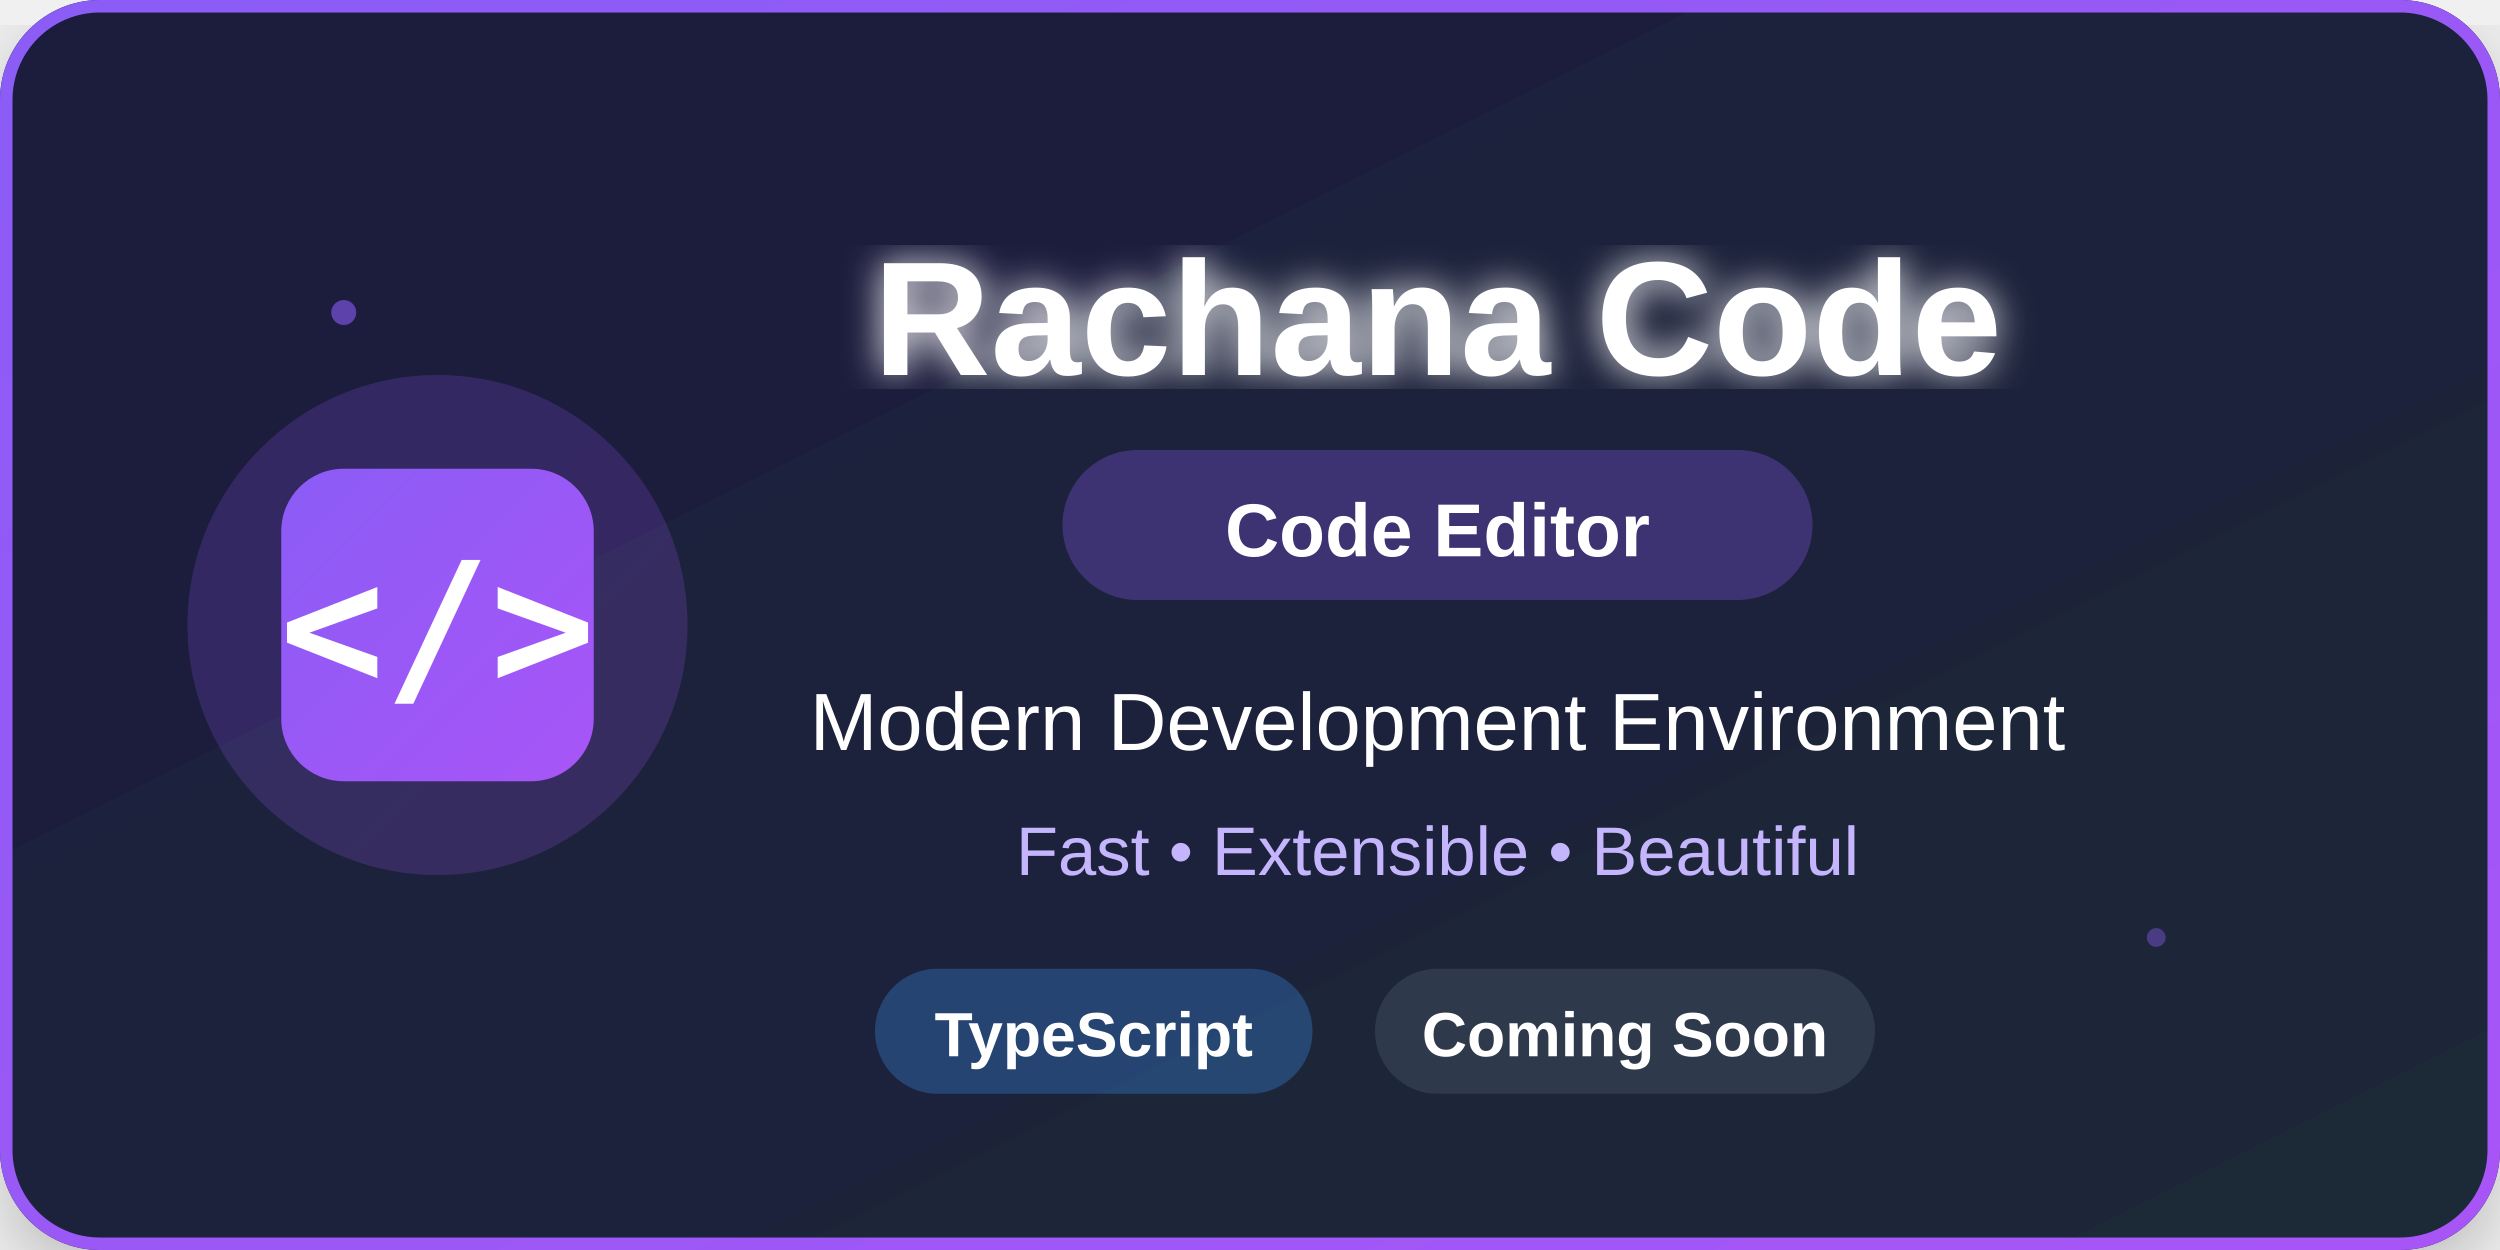
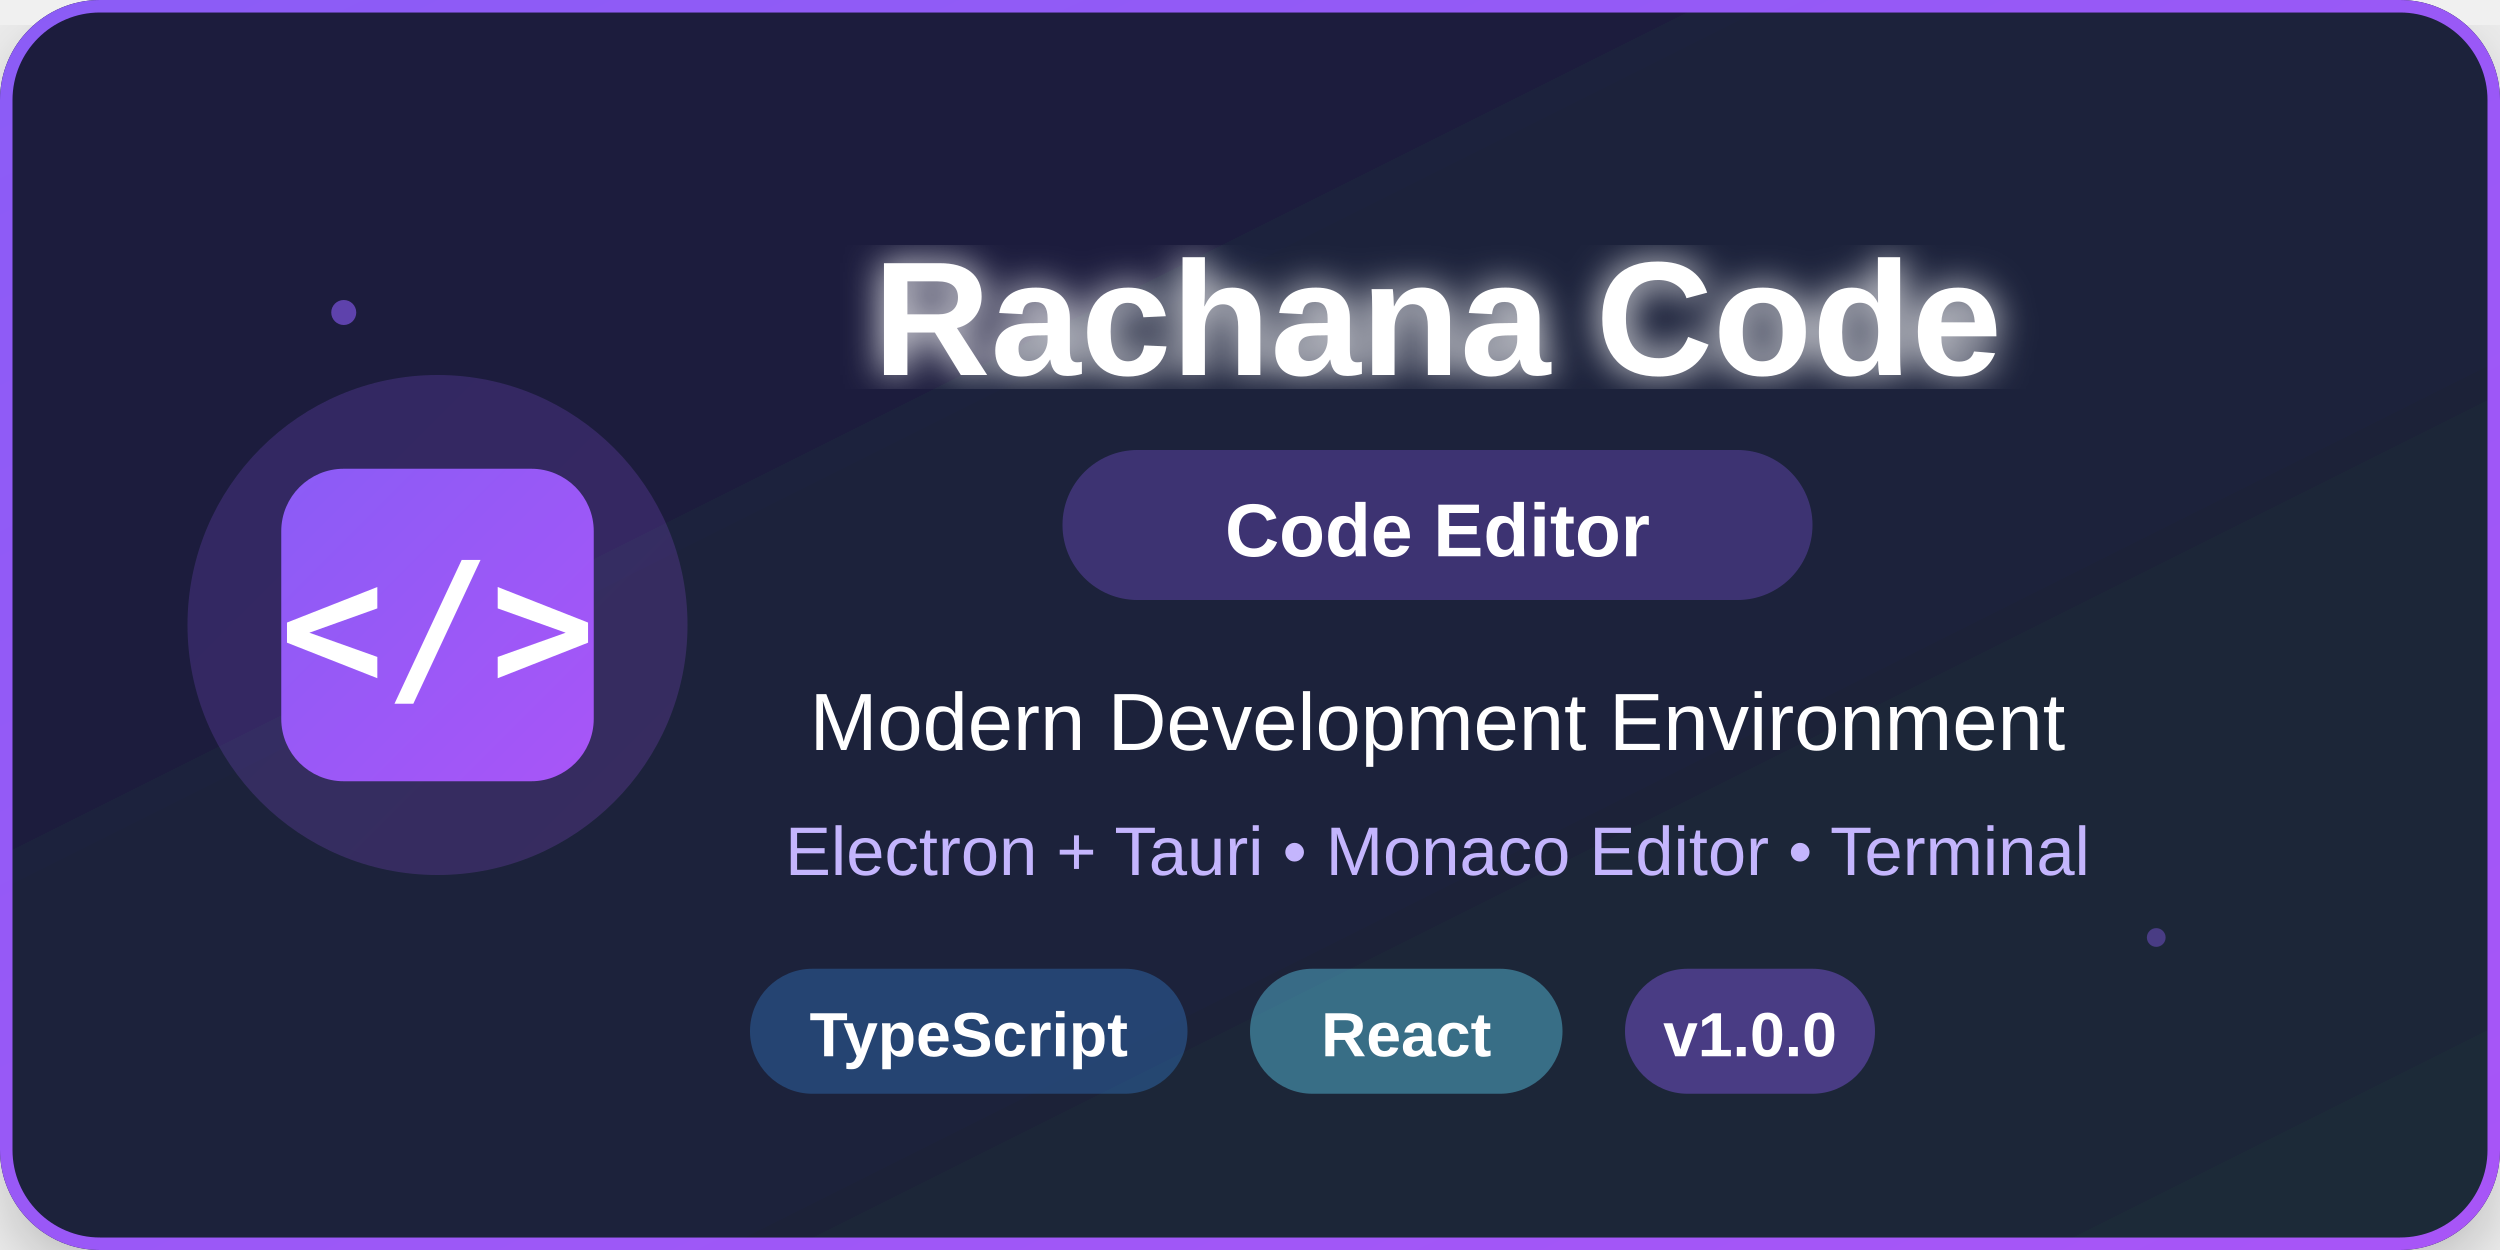
<svg xmlns="http://www.w3.org/2000/svg" viewBox="0 0 400 200" width="400" height="200">
  <defs>
    <linearGradient id="bg5" x1="0%" y1="0%" x2="100%" y2="100%">
      <stop offset="0%" style="stop-color:#1a1a3e" />
      <stop offset="100%" style="stop-color:#1f2a37" />
    </linearGradient>
    <linearGradient id="purple" x1="0%" y1="0%" x2="100%" y2="100%">
      <stop offset="0%" style="stop-color:#8b5cf6" />
      <stop offset="100%" style="stop-color:#a855f7" />
    </linearGradient>
    <filter id="glow5">
      <feGaussianBlur stdDeviation="3" result="blur" />
      <feMerge>
        <feMergeNode in="blur" />
        <feMergeNode in="SourceGraphic" />
      </feMerge>
    </filter>
    <filter id="shadow5">
      <feDropShadow dx="0" dy="4" stdDeviation="8" flood-color="#000" flood-opacity="0.3" />
    </filter>
  </defs>
  <rect width="400" height="200" fill="url(#bg5)" rx="16" filter="url(#shadow5)" />
  <rect width="398" height="198" x="1" y="1" fill="none" stroke="url(#purple)" stroke-width="2" rx="15">
    <animate attributeName="stroke-opacity" values="0.5;1;0.5" dur="3s" repeatCount="indefinite" />
  </rect>
  <circle cx="55" cy="50" r="2" fill="#8b5cf6" opacity="0.6">
    <animate attributeName="cy" values="50;150;50" dur="4s" repeatCount="indefinite" />
  </circle>
  <circle cx="345" cy="150" r="1.5" fill="#8b5cf6" opacity="0.4">
    <animate attributeName="cy" values="150;50;150" dur="5s" repeatCount="indefinite" />
  </circle>
  <circle cx="70" cy="100" r="40" fill="url(#purple)" opacity="0.2" />
  <g transform="translate(45,75)">
    <rect width="50" height="50" rx="10" fill="url(#purple)" />
    <text x="25" y="35" text-anchor="middle" fill="#fff" font-family="monospace" font-size="28" font-weight="bold">&lt;/&gt;</text>
  </g>
  <text x="230" y="60" text-anchor="middle" fill="#fff" font-family="Arial, sans-serif" font-size="26" font-weight="bold" filter="url(#glow5)">Rachana Code</text>
  <rect x="170" y="72" width="120" height="24" rx="12" fill="#8b5cf6" opacity="0.3" />
  <text x="230" y="89" text-anchor="middle" fill="#fff" font-family="Arial, sans-serif" font-size="12" font-weight="bold">Code Editor</text>
  <text x="230" y="120" text-anchor="middle" fill="#fff" font-family="Arial, sans-serif" font-size="13">Modern Development Environment</text>
-   <text x="230" y="140" text-anchor="middle" fill="#c4b5fd" font-family="Arial, sans-serif" font-size="11">Fast • Extensible • Beautiful</text>
-   <rect x="140" y="155" width="70" height="20" rx="10" fill="#3178C6" opacity="0.4" />
-   <text x="175" y="169" text-anchor="middle" fill="#fff" font-family="Arial, sans-serif" font-size="10" font-weight="bold">TypeScript</text>
-   <rect x="220" y="155" width="80" height="20" rx="10" fill="#4a5568" opacity="0.4" />
-   <text x="260" y="169" text-anchor="middle" fill="#fff" font-family="Arial, sans-serif" font-size="10" font-weight="bold">Coming Soon</text>
+   <text x="230" y="140" text-anchor="middle" fill="#c4b5fd" font-family="Arial, sans-serif" font-size="11">Electron + Tauri • Monaco Editor • Terminal</text>
+   <rect x="120" y="155" width="70" height="20" rx="10" fill="#3178C6" opacity="0.4" />
+   <text x="155" y="169" text-anchor="middle" fill="#fff" font-family="Arial, sans-serif" font-size="10" font-weight="bold">TypeScript</text>
+   <rect x="200" y="155" width="50" height="20" rx="10" fill="#61DAFB" opacity="0.4" />
+   <text x="225" y="169" text-anchor="middle" fill="#fff" font-family="Arial, sans-serif" font-size="10" font-weight="bold">React</text>
+   <rect x="260" y="155" width="40" height="20" rx="10" fill="#8b5cf6" opacity="0.4" />
+   <text x="280" y="169" text-anchor="middle" fill="#fff" font-family="Arial, sans-serif" font-size="10" font-weight="bold">v1.0.0</text>
</svg>
